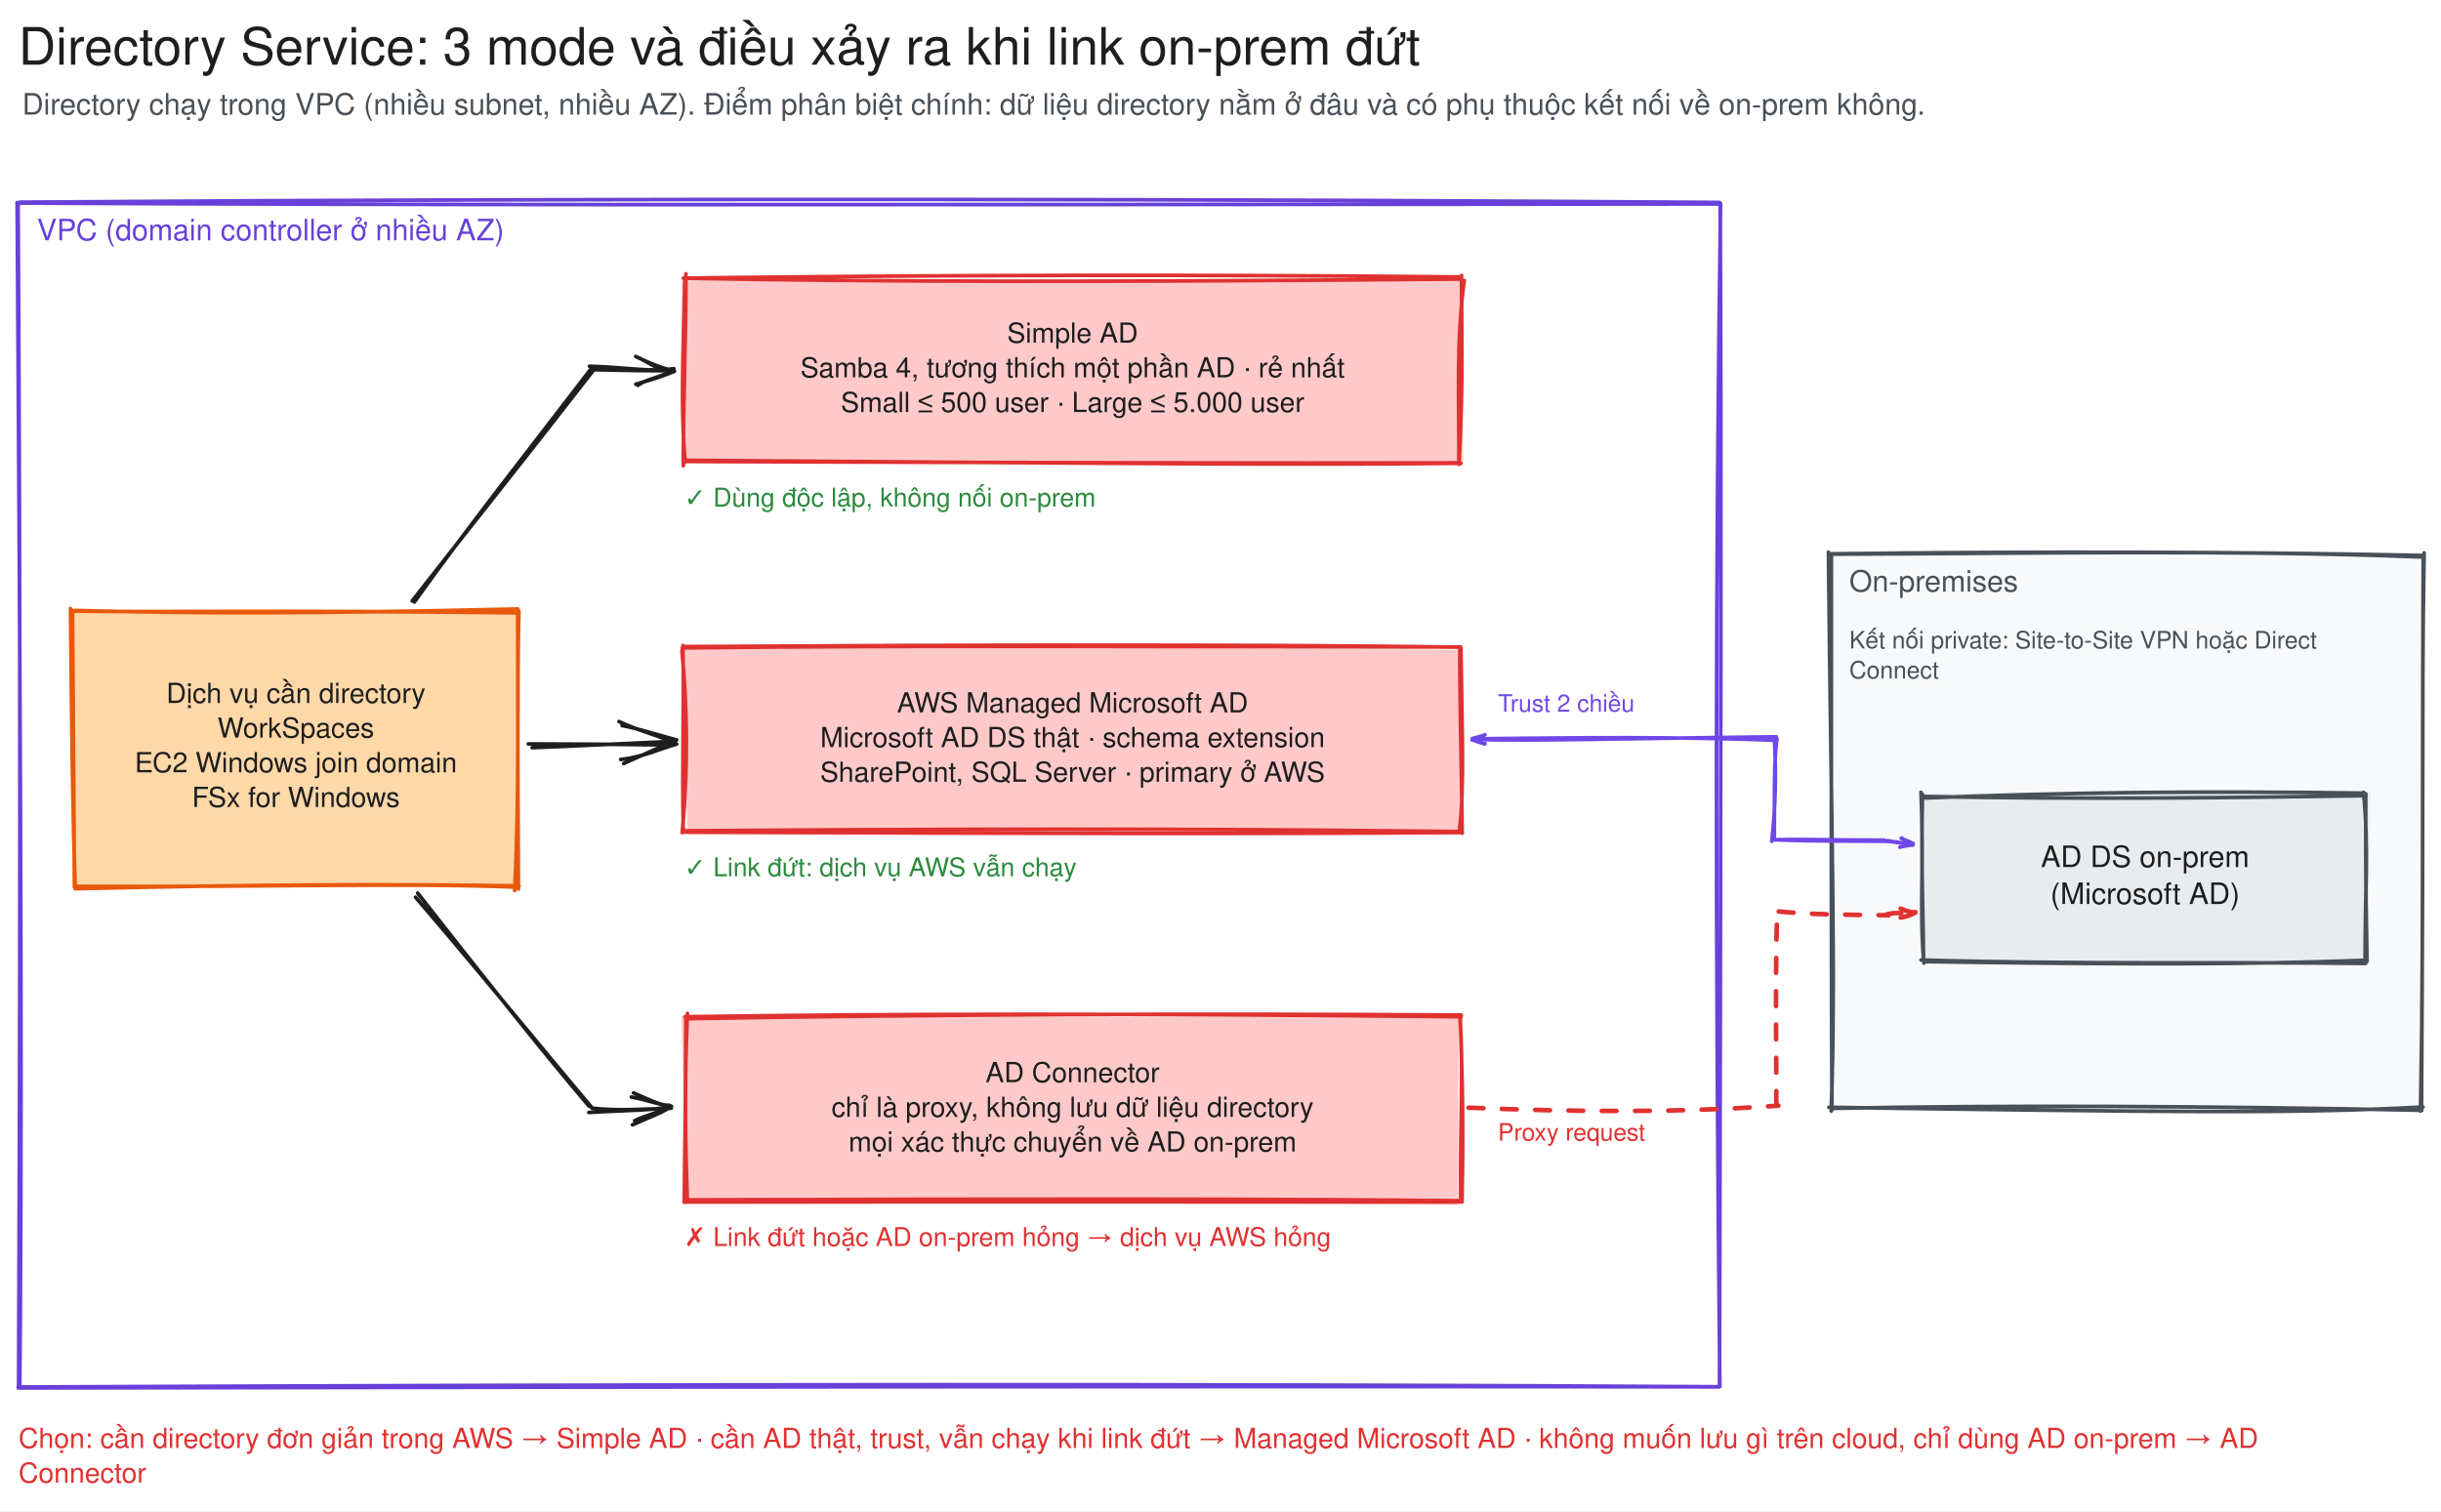
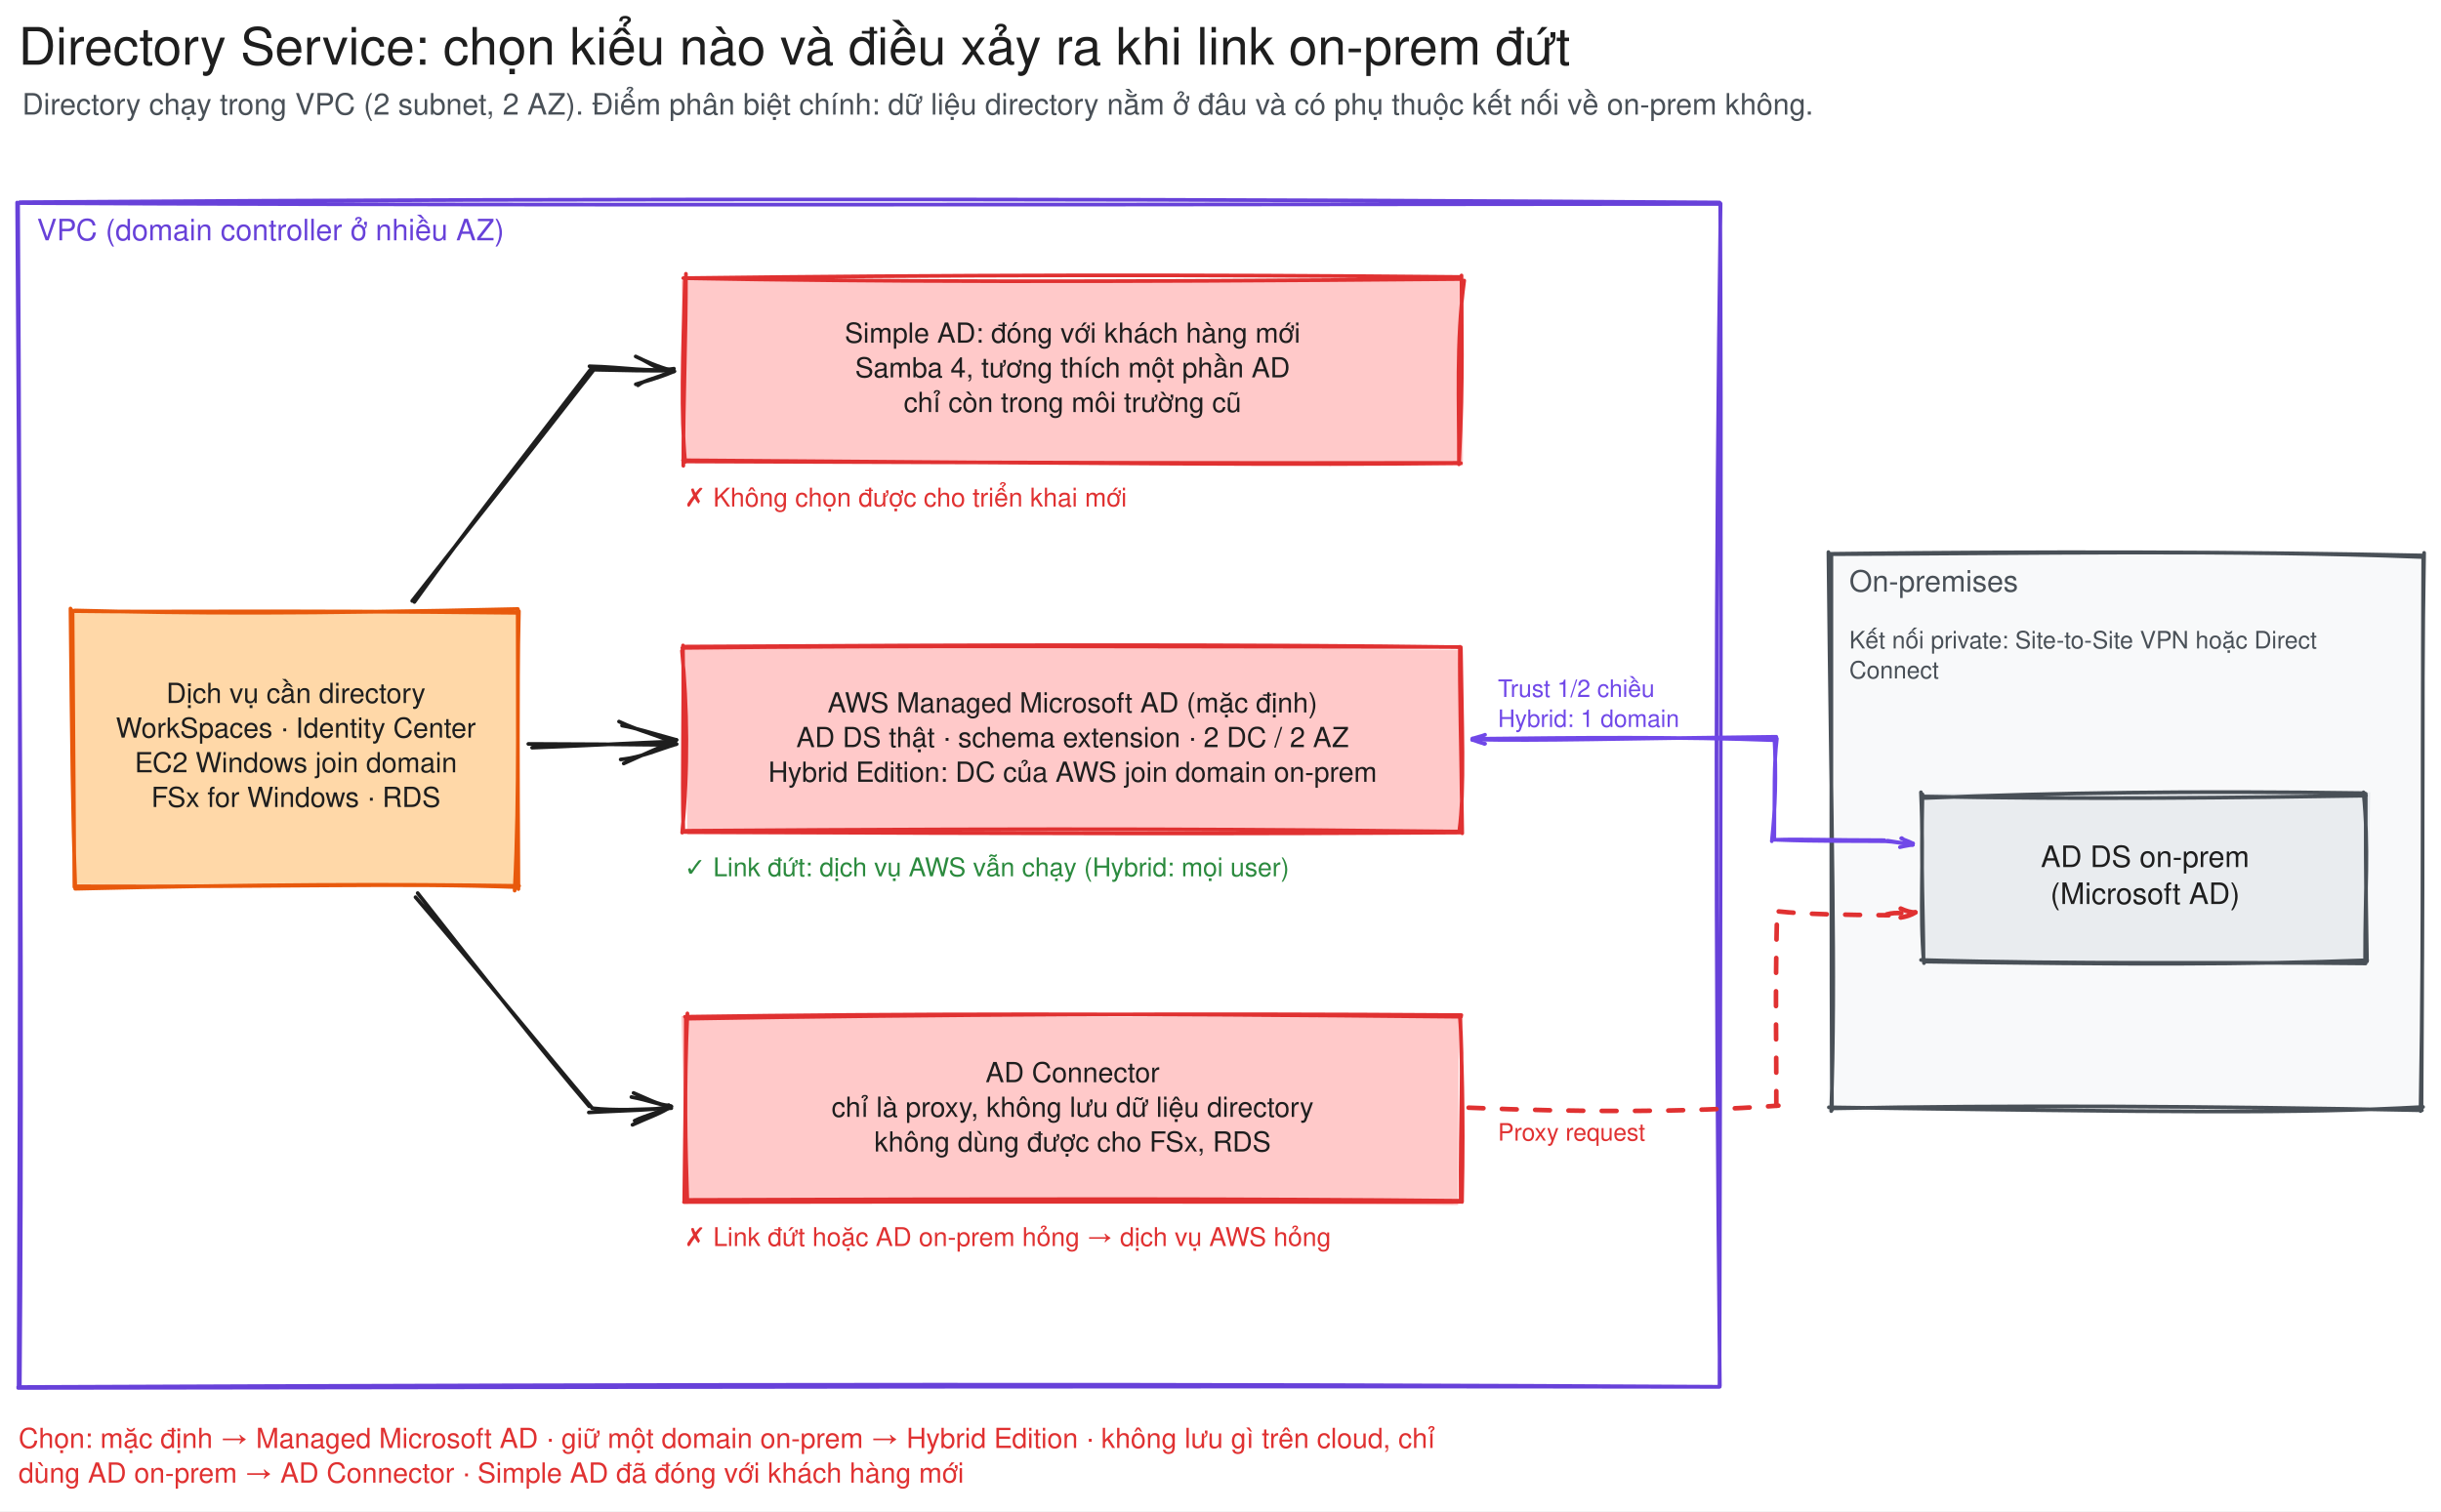
<svg xmlns="http://www.w3.org/2000/svg" version="1.1" viewBox="0 0 1320 817.5" width="1320" height="817.5">
  <defs>
    <style>
      @font-face {
        font-family: "Virgil";
        src: url("https://excalidraw.com/Virgil.woff2");
      }
      @font-face {
        font-family: "Cascadia";
        src: url("https://excalidraw.com/Cascadia.woff2");
      }
    </style>
  </defs>
  <rect x="0" y="0" width="1320" height="817.5" fill="#ffffff" />
-   <g transform="translate(10 10) rotate(0 405.16 17.5)">
-     <text x="0" y="25" font-family="Helvetica, Segoe UI Emoji" font-size="28px" fill="#1e1e1e" text-anchor="start" style="white-space: pre;" direction="ltr">Directory Service: 3 mode và điều xảy ra khi link on-prem đứt</text>
+   <g transform="translate(10 10) rotate(0 451.65 17.5)">
+     <text x="0" y="25" font-family="Helvetica, Segoe UI Emoji" font-size="28px" fill="#1e1e1e" text-anchor="start" style="white-space: pre;" direction="ltr">Directory Service: chọn kiểu nào và điều xảy ra khi link on-prem đứt</text>
  </g>
-   <g transform="translate(12 48) rotate(0 534.48 10)">
-     <text x="0" y="14" font-family="Helvetica, Segoe UI Emoji" font-size="16px" fill="#495057" text-anchor="start" style="white-space: pre;" direction="ltr">Directory chạy trong VPC (nhiều subnet, nhiều AZ). Điểm phân biệt chính: dữ liệu directory nằm ở đâu và có phụ thuộc kết nối về on-prem không.</text>
+   <g transform="translate(12 48) rotate(0 504.37 10)">
+     <text x="0" y="14" font-family="Helvetica, Segoe UI Emoji" font-size="16px" fill="#495057" text-anchor="start" style="white-space: pre;" direction="ltr">Directory chạy trong VPC (2 subnet, 2 AZ). Điểm phân biệt chính: dữ liệu directory nằm ở đâu và có phụ thuộc kết nối về on-prem không.</text>
  </g>
  <g stroke-linecap="round" transform="translate(10 110) rotate(0 460 320)">
    <path d="M0.71 -0.63 C338.78 -3.06, 677.34 -2.2, 919.82 -0.49 M-0.23 -0.16 C200.86 0.88, 401.31 0.93, 919.72 0.33 M920.43 0.13 C917.66 195.12, 917.44 391.23, 920.03 639.57 M920.22 -0.14 C920.9 135.21, 920.68 269.65, 919.85 639.78 M919.72 640.2 C639.26 639.7, 358.15 640.3, -0.15 640.77 M919.97 640.13 C643.24 638.49, 366.38 638.75, -0.17 640.27 M0.71 639.72 C1.76 511.36, 1.76 383.06, -0.73 -0.45 M0.06 639.79 C0.89 433.94, 1.16 228.47, -0.22 -0.09" stroke="#6741d9" stroke-width="2" fill="none" />
  </g>
  <g transform="translate(20 116) rotate(0 130.08 10)">
    <text x="0" y="14" font-family="Helvetica, Segoe UI Emoji" font-size="16px" fill="#6741d9" text-anchor="start" style="white-space: pre;" direction="ltr">VPC (domain controller ở nhiều AZ)</text>
  </g>
  <g stroke-linecap="round" transform="translate(990 300) rotate(0 160 150)">
    <path d="M1.95 -1.47 L321.28 0.22 L318.35 300.64 L-1.61 301.29" stroke="none" stroke-width="0" fill="#f8f9fa" />
    <path d="M-0.03 -0.23 C109.47 -0.58, 216.17 -2.72, 319.76 1.3 M-0.5 -0.43 C113.17 -1.88, 226.5 -1.5, 319.55 0.44 M320.87 -0.94 C319.23 91.83, 321.03 185.41, 318.92 301.02 M320.39 0.34 C319.96 67.97, 320.44 136.07, 319.46 300.02 M320.3 298.77 C252.38 302.53, 183.18 301.57, -1.03 298.97 M319.68 300.58 C206.62 298.29, 92.87 297.65, 0.16 299.56 M0.25 301.01 C2.83 226.3, 0.27 151.34, -1.26 -1.36 M0.66 300.39 C0.23 212.91, 0.29 126.64, 0.36 0.16" stroke="#495057" stroke-width="2" fill="none" />
  </g>
  <g transform="translate(1000 306) rotate(0 48.24 10)">
    <text x="0" y="14" font-family="Helvetica, Segoe UI Emoji" font-size="16px" fill="#495057" text-anchor="start" style="white-space: pre;" direction="ltr">On-premises</text>
  </g>
  <g stroke-linecap="round" transform="translate(40 330) rotate(0 120 75)">
    <path d="M-0.03 0.23 L240.65 -0.53 L241.07 149.58 L0.51 148.26" stroke="none" stroke-width="0" fill="#ffd8a8" />
    <path d="M-1.18 0.55 C49.63 1.29, 98.97 -0.03, 240.5 1.5 M0.52 0.2 C63.21 1.86, 124.43 2.12, 240.04 -0.59 M240.61 0.57 C239.38 46.22, 241.09 96.54, 238.3 151.76 M239.94 0.23 C240.13 40.89, 239.88 81.37, 240.34 150.92 M239.95 149.89 C177.78 147.48, 113.33 149.89, 1.12 149.41 M240.71 149.19 C170.26 148.14, 100.8 148.36, 0.66 150.75 M0.65 148.06 C-0.67 112.25, -1.13 73.84, -1.88 -0.84 M0.24 149.79 C0.06 119.17, -0.14 88.35, -0.77 0.2" stroke="#e8590c" stroke-width="2" fill="none" />
  </g>
-   <g transform="translate(69.7 367.5) rotate(0 90.3 37.5)">
-     <text x="90.3" y="12.75" font-family="Helvetica, Segoe UI Emoji" font-size="15px" fill="#1e1e1e" text-anchor="middle" style="white-space: pre;" direction="ltr">Dịch vụ cần directory</text>
-     <text x="90.3" y="31.5" font-family="Helvetica, Segoe UI Emoji" font-size="15px" fill="#1e1e1e" text-anchor="middle" style="white-space: pre;" direction="ltr">WorkSpaces</text>
-     <text x="90.3" y="50.25" font-family="Helvetica, Segoe UI Emoji" font-size="15px" fill="#1e1e1e" text-anchor="middle" style="white-space: pre;" direction="ltr">EC2 Windows join domain</text>
-     <text x="90.3" y="69" font-family="Helvetica, Segoe UI Emoji" font-size="15px" fill="#1e1e1e" text-anchor="middle" style="white-space: pre;" direction="ltr">FSx for Windows</text>
+   <g transform="translate(50.07 367.5) rotate(0 109.93 37.5)">
+     <text x="109.93" y="12.75" font-family="Helvetica, Segoe UI Emoji" font-size="15px" fill="#1e1e1e" text-anchor="middle" style="white-space: pre;" direction="ltr">Dịch vụ cần directory</text>
+     <text x="109.93" y="31.5" font-family="Helvetica, Segoe UI Emoji" font-size="15px" fill="#1e1e1e" text-anchor="middle" style="white-space: pre;" direction="ltr">WorkSpaces · Identity Center</text>
+     <text x="109.93" y="50.25" font-family="Helvetica, Segoe UI Emoji" font-size="15px" fill="#1e1e1e" text-anchor="middle" style="white-space: pre;" direction="ltr">EC2 Windows join domain</text>
+     <text x="109.93" y="69" font-family="Helvetica, Segoe UI Emoji" font-size="15px" fill="#1e1e1e" text-anchor="middle" style="white-space: pre;" direction="ltr">FSx for Windows · RDS</text>
  </g>
  <g stroke-linecap="round" transform="translate(370 150) rotate(0 210 50)">
    <path d="M-1.4 1.72 L421.42 1.7 L421.08 101.85 L-0.21 100.1" stroke="none" stroke-width="0" fill="#ffc9c9" />
    <path d="M0.58 0.55 C106.02 2.35, 211.01 2.77, 419.84 0.95 M-0.51 0.44 C138.33 -1.3, 277.65 -1.56, 419.82 -0.19 M421.8 1.74 C417.3 34.99, 419.05 67.37, 418.94 101.16 M420.33 -0.99 C420.27 25.89, 421.39 53.59, 419.08 99.07 M420.03 100.55 C329.68 101.67, 237.39 100.68, -0.65 98.97 M419.62 100.37 C311.13 100.6, 203 100.34, -0.5 99.62 M-0.48 101.96 C-0.53 64.79, 1.04 31.79, 0.92 -1.91 M0.51 99.9 C-1.9 72.7, -0.79 44.72, 0.38 0.64" stroke="#e03131" stroke-width="2" fill="none" />
  </g>
-   <g transform="translate(425.275 171.875) rotate(0 154.725 28.125)">
-     <text x="154.725" y="13.5" font-family="Helvetica, Segoe UI Emoji" font-size="15px" fill="#1e1e1e" text-anchor="middle" style="white-space: pre;" direction="ltr">Simple AD</text>
-     <text x="154.725" y="32.25" font-family="Helvetica, Segoe UI Emoji" font-size="15px" fill="#1e1e1e" text-anchor="middle" style="white-space: pre;" direction="ltr">Samba 4, tương thích một phần AD · rẻ nhất</text>
-     <text x="154.725" y="51" font-family="Helvetica, Segoe UI Emoji" font-size="15px" fill="#1e1e1e" text-anchor="middle" style="white-space: pre;" direction="ltr">Small ≤ 500 user · Large ≤ 5.000 user</text>
+   <g transform="translate(454.75 171.88) rotate(0 125.25 28.12)">
+     <text x="125.25" y="13.5" font-family="Helvetica, Segoe UI Emoji" font-size="15px" fill="#1e1e1e" text-anchor="middle" style="white-space: pre;" direction="ltr">Simple AD: đóng với khách hàng mới</text>
+     <text x="125.25" y="32.25" font-family="Helvetica, Segoe UI Emoji" font-size="15px" fill="#1e1e1e" text-anchor="middle" style="white-space: pre;" direction="ltr">Samba 4, tương thích một phần AD</text>
+     <text x="125.25" y="51" font-family="Helvetica, Segoe UI Emoji" font-size="15px" fill="#1e1e1e" text-anchor="middle" style="white-space: pre;" direction="ltr">chỉ còn trong môi trường cũ</text>
  </g>
  <g stroke-linecap="round" transform="translate(370 350) rotate(0 210 50)">
    <path d="M0.44 -0.93 L418.94 1.51 L419.48 101.15 L1.62 101.52" stroke="none" stroke-width="0" fill="#ffc9c9" />
    <path d="M-1.06 0.47 C122.02 -0.98, 246.25 -0.19, 419.21 -0.02 M0.19 -0.25 C155.93 -1.21, 311.48 -1.47, 419.95 0.06 M419.99 0.64 C420.5 39.67, 422.06 78.81, 419.13 99.41 M419.45 -0.13 C419.23 23.76, 420.05 49.23, 420.72 100.76 M419.55 99.8 C317.02 98.68, 216.35 97.85, 0.96 99.38 M419.84 100.34 C309.52 101.08, 197.89 101, -0.32 100.06 M-1.11 100.41 C2.2 65.93, 1.72 32.49, -1.22 1.99 M-0.49 100.04 C-1.24 67.33, -0.1 33.2, -0.65 -0.87" stroke="#e03131" stroke-width="2" fill="none" />
  </g>
-   <g transform="translate(431.575 371.875) rotate(0 148.425 28.125)">
-     <text x="148.425" y="13.5" font-family="Helvetica, Segoe UI Emoji" font-size="15px" fill="#1e1e1e" text-anchor="middle" style="white-space: pre;" direction="ltr">AWS Managed Microsoft AD</text>
-     <text x="148.425" y="32.25" font-family="Helvetica, Segoe UI Emoji" font-size="15px" fill="#1e1e1e" text-anchor="middle" style="white-space: pre;" direction="ltr">Microsoft AD DS thật · schema extension</text>
-     <text x="148.425" y="51" font-family="Helvetica, Segoe UI Emoji" font-size="15px" fill="#1e1e1e" text-anchor="middle" style="white-space: pre;" direction="ltr">SharePoint, SQL Server · primary ở AWS</text>
+   <g transform="translate(404.94 371.88) rotate(0 175.06 28.12)">
+     <text x="175.06" y="13.5" font-family="Helvetica, Segoe UI Emoji" font-size="15px" fill="#1e1e1e" text-anchor="middle" style="white-space: pre;" direction="ltr">AWS Managed Microsoft AD (mặc định)</text>
+     <text x="175.06" y="32.25" font-family="Helvetica, Segoe UI Emoji" font-size="15px" fill="#1e1e1e" text-anchor="middle" style="white-space: pre;" direction="ltr">AD DS thật · schema extension · 2 DC / 2 AZ</text>
+     <text x="175.06" y="51" font-family="Helvetica, Segoe UI Emoji" font-size="15px" fill="#1e1e1e" text-anchor="middle" style="white-space: pre;" direction="ltr">Hybrid Edition: DC của AWS join domain on-prem</text>
  </g>
  <g stroke-linecap="round" transform="translate(370 550) rotate(0 210 50)">
    <path d="M-1.52 -0.38 L418.86 0.41 L418.48 101.85 L1.04 98.4" stroke="none" stroke-width="0" fill="#ffc9c9" />
    <path d="M0.81 1.04 C138.74 -1.35, 276.95 -1.89, 420.25 -0.92 M0.4 -0.03 C118.2 -1.73, 235.64 -1.87, 420.1 -0.02 M419.36 -0.87 C421.58 25.73, 419.54 53.18, 419.89 99.43 M419.66 -0.57 C420.2 23.44, 421.69 45.47, 420.6 100.17 M420.67 99.52 C304.64 98.38, 189.71 98.46, 0.93 99.06 M419.71 100.11 C303.67 100.26, 186.86 99.89, -0.13 100.22 M1.67 99.19 C0.69 69.38, -0.01 39.21, 1.73 -1.82 M0.02 99.28 C0.28 70.88, 0.85 41.8, 0.87 0.38" stroke="#e03131" stroke-width="2" fill="none" />
  </g>
-   <g transform="translate(442.225 571.875) rotate(0 137.775 28.125)">
-     <text x="137.775" y="13.5" font-family="Helvetica, Segoe UI Emoji" font-size="15px" fill="#1e1e1e" text-anchor="middle" style="white-space: pre;" direction="ltr">AD Connector</text>
-     <text x="137.775" y="32.25" font-family="Helvetica, Segoe UI Emoji" font-size="15px" fill="#1e1e1e" text-anchor="middle" style="white-space: pre;" direction="ltr">chỉ là proxy, không lưu dữ liệu directory</text>
-     <text x="137.775" y="51" font-family="Helvetica, Segoe UI Emoji" font-size="15px" fill="#1e1e1e" text-anchor="middle" style="white-space: pre;" direction="ltr">mọi xác thực chuyển về AD on-prem</text>
+   <g transform="translate(442.23 571.88) rotate(0 137.78 28.12)">
+     <text x="137.78" y="13.5" font-family="Helvetica, Segoe UI Emoji" font-size="15px" fill="#1e1e1e" text-anchor="middle" style="white-space: pre;" direction="ltr">AD Connector</text>
+     <text x="137.78" y="32.25" font-family="Helvetica, Segoe UI Emoji" font-size="15px" fill="#1e1e1e" text-anchor="middle" style="white-space: pre;" direction="ltr">chỉ là proxy, không lưu dữ liệu directory</text>
+     <text x="137.78" y="51" font-family="Helvetica, Segoe UI Emoji" font-size="15px" fill="#1e1e1e" text-anchor="middle" style="white-space: pre;" direction="ltr">không dùng được cho FSx, RDS</text>
  </g>
  <g stroke-linecap="round" transform="translate(1040 430) rotate(0 120 45)">
    <path d="M-0.84 -0.89 L241.79 -1.41 L239.71 90.32 L-1.25 89.97" stroke="none" stroke-width="0" fill="#e9ecef" />
    <path d="M0.91 1.66 C72.47 -1.24, 143.75 -2.31, 238.61 -0.99 M-0.28 0.82 C86.15 2.5, 171.95 1.51, 239.43 0.4 M238.09 -1.43 C241.03 27.53, 238.89 53.15, 238.96 88.09 M239.3 -0.65 C239.39 18.76, 239.03 37.71, 239.98 90.04 M239.2 91.15 C161.74 90.24, 83.52 91.74, -1.18 89.27 M240.07 89.4 C174.67 91.84, 110.27 91.79, 0.44 90.16 M0.42 90.98 C-2.21 63.7, 0.56 37.94, -1.22 -1.45 M0.16 89.04 C0.11 65.72, -1.26 41.46, -0.39 -0.35" stroke="#495057" stroke-width="2" fill="none" />
  </g>
  <g transform="translate(1102.8 455) rotate(0 57.2 20)">
    <text x="57.2" y="14" font-family="Helvetica, Segoe UI Emoji" font-size="16px" fill="#1e1e1e" text-anchor="middle" style="white-space: pre;" direction="ltr">AD DS on-prem</text>
    <text x="57.2" y="34" font-family="Helvetica, Segoe UI Emoji" font-size="16px" fill="#1e1e1e" text-anchor="middle" style="white-space: pre;" direction="ltr">(Microsoft AD)</text>
  </g>
  <g stroke-linecap="round">
    <g transform="translate(222.2282 325.2701) rotate(0 70.88589 -62.63505)">
      <path d="M1.86 0.35 C31.82 -41.58, 62.7 -80.37, 96.65 -124.81 M0.67 -0.22 C25.72 -32.36, 51.57 -64.35, 98.6 -124.89 M96.54 -127.16 C115.09 -126.72, 129.31 -123.85, 142.21 -125.84 M97.05 -125.31 C114.25 -124.9, 130.17 -124.61, 141.56 -124.8" stroke="#1e1e1e" stroke-width="2" fill="none" />
    </g>
    <g transform="translate(222.2282 325.2701) rotate(0 70.88589 -62.63505)">
      <path d="M122.77 -116.84 C127 -120.21, 132.52 -120.32, 140.43 -124.33 M121.58 -117.41 C126.48 -119.01, 132.1 -120.15, 142.39 -124.42" stroke="#1e1e1e" stroke-width="2" fill="none" />
    </g>
    <g transform="translate(222.2282 325.2701) rotate(0 70.88589 -62.63505)">
      <path d="M122.71 -131.88 C126.91 -130.32, 132.45 -125.47, 140.43 -124.33 M121.52 -132.46 C126.44 -130.11, 132.08 -127.31, 142.39 -124.42" stroke="#1e1e1e" stroke-width="2" fill="none" />
    </g>
  </g>
  <g stroke-linecap="round">
    <g transform="translate(285.9996 403.5) rotate(0 39.00043 -0.4642908)">
      <path d="M-0.31 -1.1 C12.47 -1.14, 63.85 -0.75, 76.99 -0.56 M1.72 0.94 C14.85 0.55, 66.46 -2.03, 79.17 -2.49" stroke="#1e1e1e" stroke-width="2" fill="none" />
    </g>
    <g transform="translate(285.9996 403.5) rotate(0 39.00043 -0.4642908)">
      <path d="M49.63 7.31 C61 6.2, 70.91 1.59, 79.8 -1 M51.28 9.49 C59.16 5.99, 65.04 3.24, 79.8 -3.26" stroke="#1e1e1e" stroke-width="2" fill="none" />
    </g>
    <g transform="translate(285.9996 403.5) rotate(0 39.00043 -0.4642908)">
      <path d="M48.73 -13.2 C60.35 -7.71, 70.54 -5.73, 79.8 -1 M50.38 -11.01 C58.34 -9.61, 64.44 -7.45, 79.8 -3.26" stroke="#1e1e1e" stroke-width="2" fill="none" />
    </g>
  </g>
  <g stroke-linecap="round">
    <g transform="translate(225.3444 484.6384) rotate(0 69.32782 57.68078)">
      <path d="M0.51 -1.55 C33.76 40.95, 69.29 85.73, 93.28 113.8 M-0.65 0.67 C34.16 41.14, 68.51 83.54, 94.64 114.39 M93.06 117.11 C113.35 115.89, 130.86 116.05, 137.09 113.63 M94.79 114.8 C107.79 116.25, 121.11 115.45, 137.68 114.81" stroke="#1e1e1e" stroke-width="2" fill="none" />
    </g>
    <g transform="translate(225.3444 484.6384) rotate(0 69.32782 57.68078)">
      <path d="M117.83 121.59 C123.79 118.53, 131.72 117.35, 136.31 113.24 M116.67 123.81 C125.14 119.89, 132.57 117.44, 137.67 113.84" stroke="#1e1e1e" stroke-width="2" fill="none" />
    </g>
    <g transform="translate(225.3444 484.6384) rotate(0 69.32782 57.68078)">
      <path d="M117.24 106.55 C123.38 109.07, 131.53 113.49, 136.31 113.24 M116.08 108.77 C124.69 110.3, 132.33 113.3, 137.67 113.84" stroke="#1e1e1e" stroke-width="2" fill="none" />
    </g>
  </g>
  <g stroke-linecap="round">
    <g transform="translate(796 400) rotate(0 119.0302 28.50431)">
      <path d="M0.06 0.03 C38.05 0.84, 77.93 -0.52, 164.55 -1.47 M0.96 -0.36 C56.1 -0.99, 113.86 -1.56, 164.23 0.43 M163.52 -1.18 C164.55 19.66, 164.12 36.3, 162.12 55.05 M164.88 -0.48 C163.17 13.66, 163.67 27.45, 163.47 54.08 M164.84 54.29 C187.37 55.18, 208.43 54.88, 225.43 55.06 M163.64 54.27 C177.91 53.75, 192.33 54.46, 223.05 54.47 M223.38 55.03 C227.71 55.18, 234.68 56.51, 238.2 56.97 M224.68 54.73 C227.49 55.14, 231.52 55.89, 238.32 56.79" stroke="#7048e8" stroke-width="2" fill="none" />
    </g>
    <g transform="translate(796 400) rotate(0 119.0302 28.50431)">
      <path d="M6.74 -2.43 C5.12 -1.8, 4.15 -1.71, 0.25 -0.49 M7.06 -2.57 C4.23 -1.34, 2.34 -0.69, 0.14 0.18" stroke="#7048e8" stroke-width="2" fill="none" />
    </g>
    <g transform="translate(796 400) rotate(0 119.0302 28.50431)">
      <path d="M6.77 2.43 C5.1 1.92, 4.13 0.88, 0.25 -0.49 M7.09 2.29 C4.27 1.84, 2.37 0.81, 0.14 0.18" stroke="#7048e8" stroke-width="2" fill="none" />
    </g>
    <g transform="translate(796 400) rotate(0 119.0302 28.50431)">
      <path d="M231.39 58.27 C232.91 58.03, 235.11 57.2, 238.51 56.27 M231.71 58.13 C233.59 57.87, 236.4 57.16, 238.4 56.95" stroke="#7048e8" stroke-width="2" fill="none" />
    </g>
    <g transform="translate(796 400) rotate(0 119.0302 28.50431)">
      <path d="M232.07 53.46 C233.48 54.33, 235.52 54.63, 238.51 56.27 M232.39 53.32 C234.02 54.73, 236.59 55.68, 238.4 56.95" stroke="#7048e8" stroke-width="2" fill="none" />
    </g>
  </g>
  <g stroke-linecap="round">
    <g transform="translate(796 600) rotate(0 119.0302 -53.50431)">
      <path d="M-1.82 -0.83 C56.05 1.58, 114.62 1.86, 165.7 -1.94 M164.58 -1.8 C164.67 -31.93, 163.9 -61.65, 164.91 -103.92 M165.88 -106.98 C180.03 -105.47, 200.4 -105.14, 225.31 -104.92 M224.23 -105.37 C230.04 -107.08, 234.74 -105.28, 239.15 -105.79" stroke="#e03131" stroke-width="2.5" fill="none" stroke-dasharray="8 10" />
    </g>
    <g transform="translate(796 600) rotate(0 119.0302 -53.50431)">
      <path d="M231.82 -103.67 C234.46 -104.12, 237.37 -104.86, 239.75 -106.48" stroke="#e03131" stroke-width="2.5" fill="none" />
    </g>
    <g transform="translate(796 600) rotate(0 119.0302 -53.50431)">
      <path d="M231.83 -108.53 C234.5 -107.3, 237.4 -106.35, 239.75 -106.48" stroke="#e03131" stroke-width="2.5" fill="none" />
    </g>
  </g>
-   <g transform="translate(370 262) rotate(0 110.11 8.75)">
-     <text x="0" y="12" font-family="Helvetica, Segoe UI Emoji" font-size="14px" fill="#2b8a3e" text-anchor="start" style="white-space: pre;" direction="ltr">✓ Dùng độc lập, không nối on-prem</text>
+   <g transform="translate(370 262) rotate(0 120.12 8.75)">
+     <text x="0" y="12" font-family="Helvetica, Segoe UI Emoji" font-size="14px" fill="#e03131" text-anchor="start" style="white-space: pre;" direction="ltr">✗ Không chọn được cho triển khai mới</text>
  </g>
-   <g transform="translate(370 462) rotate(0 106.19 8.75)">
-     <text x="0" y="12" font-family="Helvetica, Segoe UI Emoji" font-size="14px" fill="#2b8a3e" text-anchor="start" style="white-space: pre;" direction="ltr">✓ Link đứt: dịch vụ AWS vẫn chạy</text>
+   <g transform="translate(370 462) rotate(0 169.24 8.75)">
+     <text x="0" y="12" font-family="Helvetica, Segoe UI Emoji" font-size="14px" fill="#2b8a3e" text-anchor="start" style="white-space: pre;" direction="ltr">✓ Link đứt: dịch vụ AWS vẫn chạy (Hybrid: mọi user)</text>
  </g>
  <g transform="translate(370 662) rotate(0 171.36 8.75)">
    <text x="0" y="12" font-family="Helvetica, Segoe UI Emoji" font-size="14px" fill="#e03131" text-anchor="start" style="white-space: pre;" direction="ltr">✗ Link đứt hoặc AD on-prem hỏng → dịch vụ AWS hỏng</text>
  </g>
-   <g transform="translate(810 374) rotate(0 41.47 8.125)">
-     <text x="0" y="11" font-family="Helvetica, Segoe UI Emoji" font-size="13px" fill="#7048e8" text-anchor="start" style="white-space: pre;" direction="ltr">Trust 2 chiều</text>
+   <g transform="translate(810 366) rotate(0 51.04 16.25)">
+     <text x="0" y="11" font-family="Helvetica, Segoe UI Emoji" font-size="13px" fill="#7048e8" text-anchor="start" style="white-space: pre;" direction="ltr">Trust 1/2 chiều</text>
+     <text x="0" y="27.25" font-family="Helvetica, Segoe UI Emoji" font-size="13px" fill="#7048e8" text-anchor="start" style="white-space: pre;" direction="ltr">Hybrid: 1 domain</text>
  </g>
  <g transform="translate(810 606) rotate(0 43.875 8.125)">
    <text x="0" y="11" font-family="Helvetica, Segoe UI Emoji" font-size="13px" fill="#e03131" text-anchor="start" style="white-space: pre;" direction="ltr">Proxy request</text>
  </g>
  <g transform="translate(1000 340) rotate(0 141.31 16.25)">
    <text x="0" y="10.75" font-family="Helvetica, Segoe UI Emoji" font-size="13px" fill="#495057" text-anchor="start" style="white-space: pre;" direction="ltr">Kết nối private: Site-to-Site VPN hoặc Direct</text>
    <text x="0" y="27" font-family="Helvetica, Segoe UI Emoji" font-size="13px" fill="#495057" text-anchor="start" style="white-space: pre;" direction="ltr">Connect</text>
  </g>
-   <g transform="translate(10 770) rotate(0 622.5 18.75)">
-     <text x="0" y="13.25" font-family="Helvetica, Segoe UI Emoji" font-size="15px" fill="#e03131" text-anchor="start" style="white-space: pre;" direction="ltr">Chọn: cần directory đơn giản trong AWS → Simple AD · cần AD thật, trust, vẫn chạy khi link đứt → Managed Microsoft AD · không muốn lưu gì trên cloud, chỉ dùng AD on-prem → AD</text>
-     <text x="0" y="32" font-family="Helvetica, Segoe UI Emoji" font-size="15px" fill="#e03131" text-anchor="start" style="white-space: pre;" direction="ltr">Connector</text>
+   <g transform="translate(10 770) rotate(0 393.54 18.75)">
+     <text x="0" y="13.25" font-family="Helvetica, Segoe UI Emoji" font-size="15px" fill="#e03131" text-anchor="start" style="white-space: pre;" direction="ltr">Chọn: mặc định → Managed Microsoft AD · giữ một domain on-prem → Hybrid Edition · không lưu gì trên cloud, chỉ</text>
+     <text x="0" y="32" font-family="Helvetica, Segoe UI Emoji" font-size="15px" fill="#e03131" text-anchor="start" style="white-space: pre;" direction="ltr">dùng AD on-prem → AD Connector · Simple AD đã đóng với khách hàng mới</text>
  </g>
</svg>
